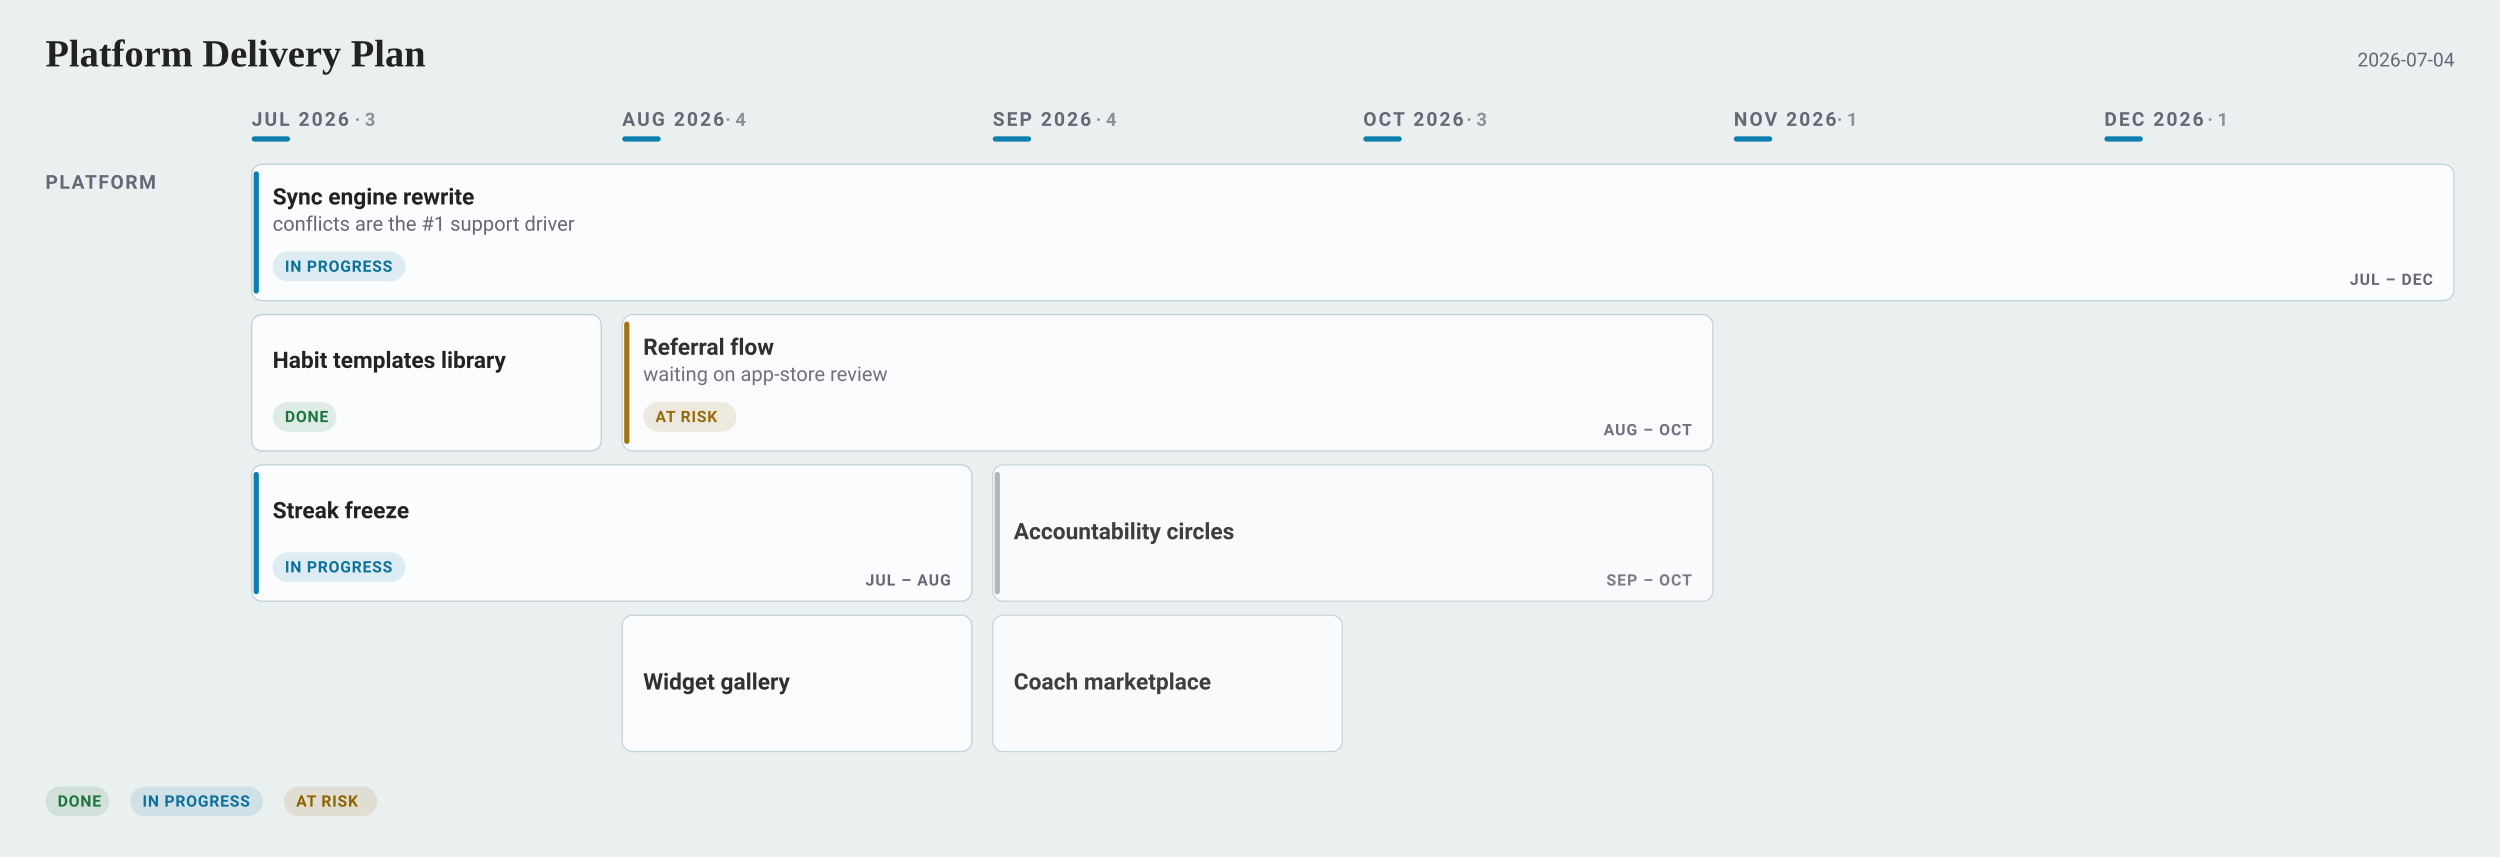
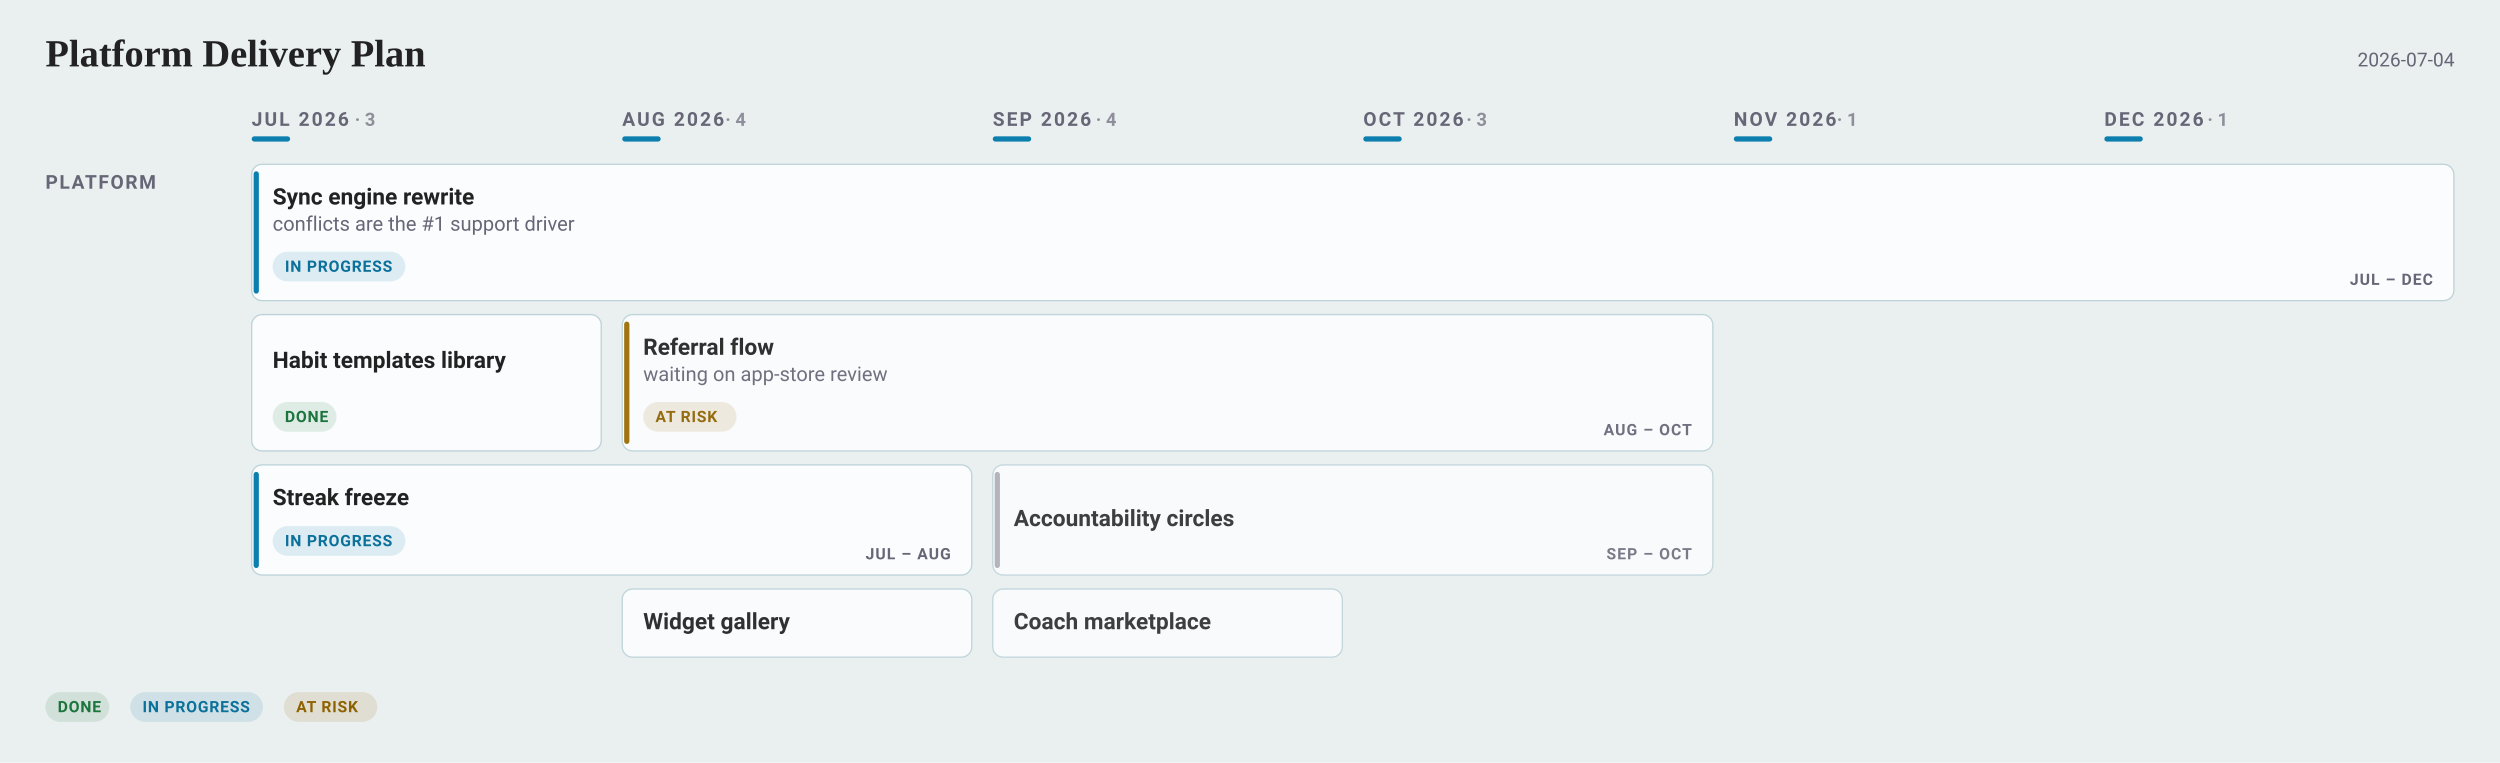
- <svg xmlns="http://www.w3.org/2000/svg" width="1931" height="662" viewBox="0 0 1931 662" font-family="-apple-system, BlinkMacSystemFont, &quot;Segoe UI&quot;, Roboto, sans-serif">
-   <rect width="1931" height="662" fill="#eaefef" />
+ <svg xmlns="http://www.w3.org/2000/svg" width="1931" height="589" viewBox="0 0 1931 589" font-family="-apple-system, BlinkMacSystemFont, &quot;Segoe UI&quot;, Roboto, sans-serif">
+   <rect width="1931" height="589" fill="#eaefef" />
  <text x="35.1" y="51.3" font-family="Charter, Georgia, &quot;Times New Roman&quot;, serif" font-size="29.7" font-weight="700" fill="#222">Platform Delivery Plan</text>
  <text x="1895.9" y="51.3" text-anchor="end" font-size="14.85" fill="#667">2026-07-04</text>
  <text x="194.4" y="97.2" font-size="14.85" font-weight="600" letter-spacing="1.6" fill="#667">JUL 2026</text>
  <text x="274" y="97.2" font-size="14.175" font-weight="600" fill="#667" opacity="0.7">· 3</text>
  <rect x="194.4" y="105.3" width="29.7" height="4.05" rx="2.025" fill="#0C7FAE" />
  <text x="480.6" y="97.2" font-size="14.85" font-weight="600" letter-spacing="1.6" fill="#667">AUG 2026</text>
  <text x="560.2" y="97.2" font-size="14.175" font-weight="600" fill="#667" opacity="0.7">· 4</text>
  <rect x="480.6" y="105.3" width="29.7" height="4.05" rx="2.025" fill="#0C7FAE" />
  <text x="766.8" y="97.2" font-size="14.85" font-weight="600" letter-spacing="1.6" fill="#667">SEP 2026</text>
  <text x="846.4" y="97.2" font-size="14.175" font-weight="600" fill="#667" opacity="0.7">· 4</text>
  <rect x="766.8" y="105.3" width="29.7" height="4.05" rx="2.025" fill="#0C7FAE" />
  <text x="1053" y="97.2" font-size="14.85" font-weight="600" letter-spacing="1.6" fill="#667">OCT 2026</text>
  <text x="1132.6" y="97.2" font-size="14.175" font-weight="600" fill="#667" opacity="0.7">· 3</text>
  <rect x="1053" y="105.3" width="29.7" height="4.05" rx="2.025" fill="#0C7FAE" />
  <text x="1339.2" y="97.2" font-size="14.85" font-weight="600" letter-spacing="1.6" fill="#667">NOV 2026</text>
  <text x="1418.8" y="97.2" font-size="14.175" font-weight="600" fill="#667" opacity="0.7">· 1</text>
  <rect x="1339.2" y="105.3" width="29.7" height="4.05" rx="2.025" fill="#0C7FAE" />
  <text x="1625.4" y="97.2" font-size="14.85" font-weight="600" letter-spacing="1.6" fill="#667">DEC 2026</text>
  <text x="1705" y="97.2" font-size="14.175" font-weight="600" fill="#667" opacity="0.7">· 1</text>
  <rect x="1625.4" y="105.3" width="29.7" height="4.05" rx="2.025" fill="#0C7FAE" />
  <text x="35.1" y="145.8" font-size="14.85" font-weight="600" letter-spacing="1.2" fill="#667">PLATFORM</text>
-   <rect data-cell="0|Platform" x="194.4" y="118.8" width="270" height="477.9" fill="transparent" />
-   <rect data-cell="1|Platform" x="480.6" y="118.8" width="270" height="477.9" fill="transparent" />
-   <rect data-cell="2|Platform" x="766.8" y="118.8" width="270" height="477.9" fill="transparent" />
-   <rect data-cell="3|Platform" x="1053" y="118.8" width="270" height="477.9" fill="transparent" />
-   <rect data-cell="4|Platform" x="1339.2" y="118.8" width="270" height="477.9" fill="transparent" />
-   <rect data-cell="5|Platform" x="1625.4" y="118.8" width="270" height="477.9" fill="transparent" />
+   <rect data-cell="0|Platform" x="194.4" y="118.8" width="270" height="405" fill="transparent" />
+   <rect data-cell="1|Platform" x="480.6" y="118.8" width="270" height="405" fill="transparent" />
+   <rect data-cell="2|Platform" x="766.8" y="118.8" width="270" height="405" fill="transparent" />
+   <rect data-cell="3|Platform" x="1053" y="118.8" width="270" height="405" fill="transparent" />
+   <rect data-cell="4|Platform" x="1339.2" y="118.8" width="270" height="405" fill="transparent" />
+   <rect data-cell="5|Platform" x="1625.4" y="118.8" width="270" height="405" fill="transparent" />
  <g data-edit="cardmenu" data-line="5" data-key="sync engine rewrite" opacity="1.00" tabindex="0" role="button" aria-label="More options: Sync engine rewrite">
    <rect data-hit="" x="194.4" y="126.9" width="1701" height="105.3" rx="8" fill="#fafcfd" stroke="#bcd2d9" stroke-width="1" />
    <text data-edit="title" data-line="5" data-raw="Sync engine rewrite" tabindex="0" role="button" aria-label="Rename: Sync engine rewrite" x="210.6" y="157.95" font-size="17.55" font-weight="600" fill="#222">Sync engine rewrite</text>
    <text data-edit="note" data-line="5" data-raw="conflicts are the #1 support driver" tabindex="0" role="button" aria-label="Edit note: Sync engine rewrite" x="210.6" y="178.2" font-size="15.525" fill="#667">conflicts are the #1 support driver</text>
    <g data-edit="status" data-line="5" data-raw="doing" tabindex="0" role="button" aria-label="Cycle status: Sync engine rewrite">
      <rect x="210.6" y="194.4" width="102.5" height="22.95" rx="11.475" fill="#0C7FAE1F" />
      <text x="220.05" y="209.925" font-size="12.15" font-weight="600" letter-spacing="0.6" fill="#0B709A">IN PROGRESS</text>
    </g>
  </g>
  <rect x="195.9" y="132.3" width="4.05" height="94.5" rx="2.025" fill="#0C7FAE" opacity="1.00" />
  <text x="1879.2" y="220.05" text-anchor="end" font-size="12.15" font-weight="600" letter-spacing="0.8" fill="#667" opacity="1.00">JUL – DEC</text>
  <g data-edit="cardmenu" data-line="6" data-key="habit templates library" opacity="1.00" tabindex="0" role="button" aria-label="More options: Habit templates library">
    <rect data-hit="" x="194.4" y="243" width="270" height="105.3" rx="8" fill="#fafcfd" stroke="#bcd2d9" stroke-width="1" />
    <text data-edit="title" data-line="6" data-raw="Habit templates library" tabindex="0" role="button" aria-label="Rename: Habit templates library" x="210.6" y="284.175" font-size="17.55" font-weight="600" fill="#222">Habit templates library</text>
    <g data-edit="status" data-line="6" data-raw="done" tabindex="0" role="button" aria-label="Cycle status: Habit templates library">
      <rect x="210.6" y="310.5" width="49.3" height="22.95" rx="11.475" fill="#1D7A3E1F" />
      <text x="220.05" y="326.025" font-size="12.15" font-weight="600" letter-spacing="0.6" fill="#1C753C">DONE</text>
    </g>
  </g>
  <g data-edit="cardmenu" data-line="7" data-key="streak freeze" opacity="1.00" tabindex="0" role="button" aria-label="More options: Streak freeze">
-     <rect data-hit="" x="194.4" y="359.1" width="556.2" height="105.3" rx="8" fill="#fafcfd" stroke="#bcd2d9" stroke-width="1" />
-     <text data-edit="title" data-line="7" data-raw="Streak freeze" tabindex="0" role="button" aria-label="Rename: Streak freeze" x="210.6" y="400.275" font-size="17.55" font-weight="600" fill="#222">Streak freeze</text>
+     <rect data-hit="" x="194.4" y="359.1" width="556.2" height="85.05" rx="8" fill="#fafcfd" stroke="#bcd2d9" stroke-width="1" />
+     <text data-edit="title" data-line="7" data-raw="Streak freeze" tabindex="0" role="button" aria-label="Rename: Streak freeze" x="210.6" y="390.15" font-size="17.55" font-weight="600" fill="#222">Streak freeze</text>
    <g data-edit="status" data-line="7" data-raw="doing" tabindex="0" role="button" aria-label="Cycle status: Streak freeze">
-       <rect x="210.6" y="426.6" width="102.5" height="22.95" rx="11.475" fill="#0C7FAE1F" />
-       <text x="220.05" y="442.125" font-size="12.15" font-weight="600" letter-spacing="0.6" fill="#0B709A">IN PROGRESS</text>
+       <rect x="210.6" y="406.35" width="102.5" height="22.95" rx="11.475" fill="#0C7FAE1F" />
+       <text x="220.05" y="421.875" font-size="12.15" font-weight="600" letter-spacing="0.6" fill="#0B709A">IN PROGRESS</text>
    </g>
  </g>
-   <rect x="195.9" y="364.5" width="4.05" height="94.5" rx="2.025" fill="#0C7FAE" opacity="1.00" />
-   <text x="734.4" y="452.25" text-anchor="end" font-size="12.15" font-weight="600" letter-spacing="0.8" fill="#667" opacity="1.00">JUL – AUG</text>
+   <rect x="195.9" y="364.5" width="4.05" height="74.25" rx="2.025" fill="#0C7FAE" opacity="1.00" />
+   <text x="734.4" y="432" text-anchor="end" font-size="12.15" font-weight="600" letter-spacing="0.8" fill="#667" opacity="1.00">JUL – AUG</text>
  <g data-edit="cardmenu" data-line="9" data-key="referral flow" opacity="0.93" tabindex="0" role="button" aria-label="More options: Referral flow">
    <rect data-hit="" x="480.6" y="243" width="842.4" height="105.3" rx="8" fill="#fafcfd" stroke="#bcd2d9" stroke-width="1" />
    <text data-edit="title" data-line="9" data-raw="Referral flow" tabindex="0" role="button" aria-label="Rename: Referral flow" x="496.8" y="274.05" font-size="17.55" font-weight="600" fill="#222">Referral flow</text>
    <text data-edit="note" data-line="9" data-raw="waiting on app-store review" tabindex="0" role="button" aria-label="Edit note: Referral flow" x="496.8" y="294.3" font-size="15.525" fill="#667">waiting on app-store review</text>
    <g data-edit="status" data-line="9" data-raw="risk" tabindex="0" role="button" aria-label="Cycle status: Referral flow">
      <rect x="496.8" y="310.5" width="72.1" height="22.95" rx="11.475" fill="#9A6A001F" />
      <text x="506.25" y="326.025" font-size="12.15" font-weight="600" letter-spacing="0.6" fill="#8E6200">AT RISK</text>
    </g>
  </g>
  <rect x="482.1" y="248.4" width="4.05" height="94.5" rx="2.025" fill="#9A6A00" opacity="0.93" />
  <text x="1306.8" y="336.15" text-anchor="end" font-size="12.15" font-weight="600" letter-spacing="0.8" fill="#667" opacity="0.93">AUG – OCT</text>
  <g data-edit="cardmenu" data-line="10" data-key="widget gallery" opacity="0.93" tabindex="0" role="button" aria-label="More options: Widget gallery">
-     <rect data-hit="" x="480.6" y="475.2" width="270" height="105.3" rx="8" fill="#fafcfd" stroke="#bcd2d9" stroke-width="1" />
-     <text data-edit="title" data-line="10" data-raw="Widget gallery" tabindex="0" role="button" aria-label="Rename: Widget gallery" x="496.8" y="532.575" font-size="17.55" font-weight="600" fill="#222">Widget gallery</text>
+     <rect data-hit="" x="480.6" y="454.95" width="270" height="52.65" rx="8" fill="#fafcfd" stroke="#bcd2d9" stroke-width="1" />
+     <text data-edit="title" data-line="10" data-raw="Widget gallery" tabindex="0" role="button" aria-label="Rename: Widget gallery" x="496.8" y="486" font-size="17.55" font-weight="600" fill="#222">Widget gallery</text>
  </g>
  <g data-edit="cardmenu" data-line="12" data-key="accountability circles" opacity="0.86" tabindex="0" role="button" aria-label="More options: Accountability circles">
-     <rect data-hit="" x="766.8" y="359.1" width="556.2" height="105.3" rx="8" fill="#fafcfd" stroke="#bcd2d9" stroke-width="1" />
-     <text data-edit="title" data-line="12" data-raw="Accountability circles" tabindex="0" role="button" aria-label="Rename: Accountability circles" x="783" y="416.475" font-size="17.55" font-weight="600" fill="#222">Accountability circles</text>
+     <rect data-hit="" x="766.8" y="359.1" width="556.2" height="85.05" rx="8" fill="#fafcfd" stroke="#bcd2d9" stroke-width="1" />
+     <text data-edit="title" data-line="12" data-raw="Accountability circles" tabindex="0" role="button" aria-label="Rename: Accountability circles" x="783" y="406.35" font-size="17.55" font-weight="600" fill="#222">Accountability circles</text>
  </g>
-   <rect x="768.3" y="364.5" width="4.05" height="94.5" rx="2.025" fill="#667" opacity="0.47" />
-   <text x="1306.8" y="452.25" text-anchor="end" font-size="12.15" font-weight="600" letter-spacing="0.8" fill="#667" opacity="0.86">SEP – OCT</text>
+   <rect x="768.3" y="364.5" width="4.05" height="74.25" rx="2.025" fill="#667" opacity="0.47" />
+   <text x="1306.8" y="432" text-anchor="end" font-size="12.15" font-weight="600" letter-spacing="0.8" fill="#667" opacity="0.86">SEP – OCT</text>
  <g data-edit="cardmenu" data-line="13" data-key="coach marketplace" opacity="0.86" tabindex="0" role="button" aria-label="More options: Coach marketplace">
-     <rect data-hit="" x="766.8" y="475.2" width="270" height="105.3" rx="8" fill="#fafcfd" stroke="#bcd2d9" stroke-width="1" />
-     <text data-edit="title" data-line="13" data-raw="Coach marketplace" tabindex="0" role="button" aria-label="Rename: Coach marketplace" x="783" y="532.575" font-size="17.55" font-weight="600" fill="#222">Coach marketplace</text>
+     <rect data-hit="" x="766.8" y="454.95" width="270" height="52.65" rx="8" fill="#fafcfd" stroke="#bcd2d9" stroke-width="1" />
+     <text data-edit="title" data-line="13" data-raw="Coach marketplace" tabindex="0" role="button" aria-label="Rename: Coach marketplace" x="783" y="486" font-size="17.55" font-weight="600" fill="#222">Coach marketplace</text>
  </g>
-   <rect x="35.1" y="607.5" width="49.3" height="22.95" rx="11.475" fill="#1D7A3E1F" />
-   <text x="44.55" y="623.025" font-size="12.15" font-weight="600" letter-spacing="0.6" fill="#1C753C">DONE</text>
-   <rect x="100.6" y="607.5" width="102.5" height="22.95" rx="11.475" fill="#0C7FAE1F" />
-   <text x="110.05" y="623.025" font-size="12.15" font-weight="600" letter-spacing="0.6" fill="#0B709A">IN PROGRESS</text>
-   <rect x="219.3" y="607.5" width="72.1" height="22.95" rx="11.475" fill="#9A6A001F" />
-   <text x="228.75" y="623.025" font-size="12.15" font-weight="600" letter-spacing="0.6" fill="#8E6200">AT RISK</text>
+   <rect x="35.1" y="534.6" width="49.3" height="22.95" rx="11.475" fill="#1D7A3E1F" />
+   <text x="44.55" y="550.125" font-size="12.15" font-weight="600" letter-spacing="0.6" fill="#1C753C">DONE</text>
+   <rect x="100.6" y="534.6" width="102.5" height="22.95" rx="11.475" fill="#0C7FAE1F" />
+   <text x="110.05" y="550.125" font-size="12.15" font-weight="600" letter-spacing="0.6" fill="#0B709A">IN PROGRESS</text>
+   <rect x="219.3" y="534.6" width="72.1" height="22.95" rx="11.475" fill="#9A6A001F" />
+   <text x="228.75" y="550.125" font-size="12.15" font-weight="600" letter-spacing="0.6" fill="#8E6200">AT RISK</text>
</svg>
